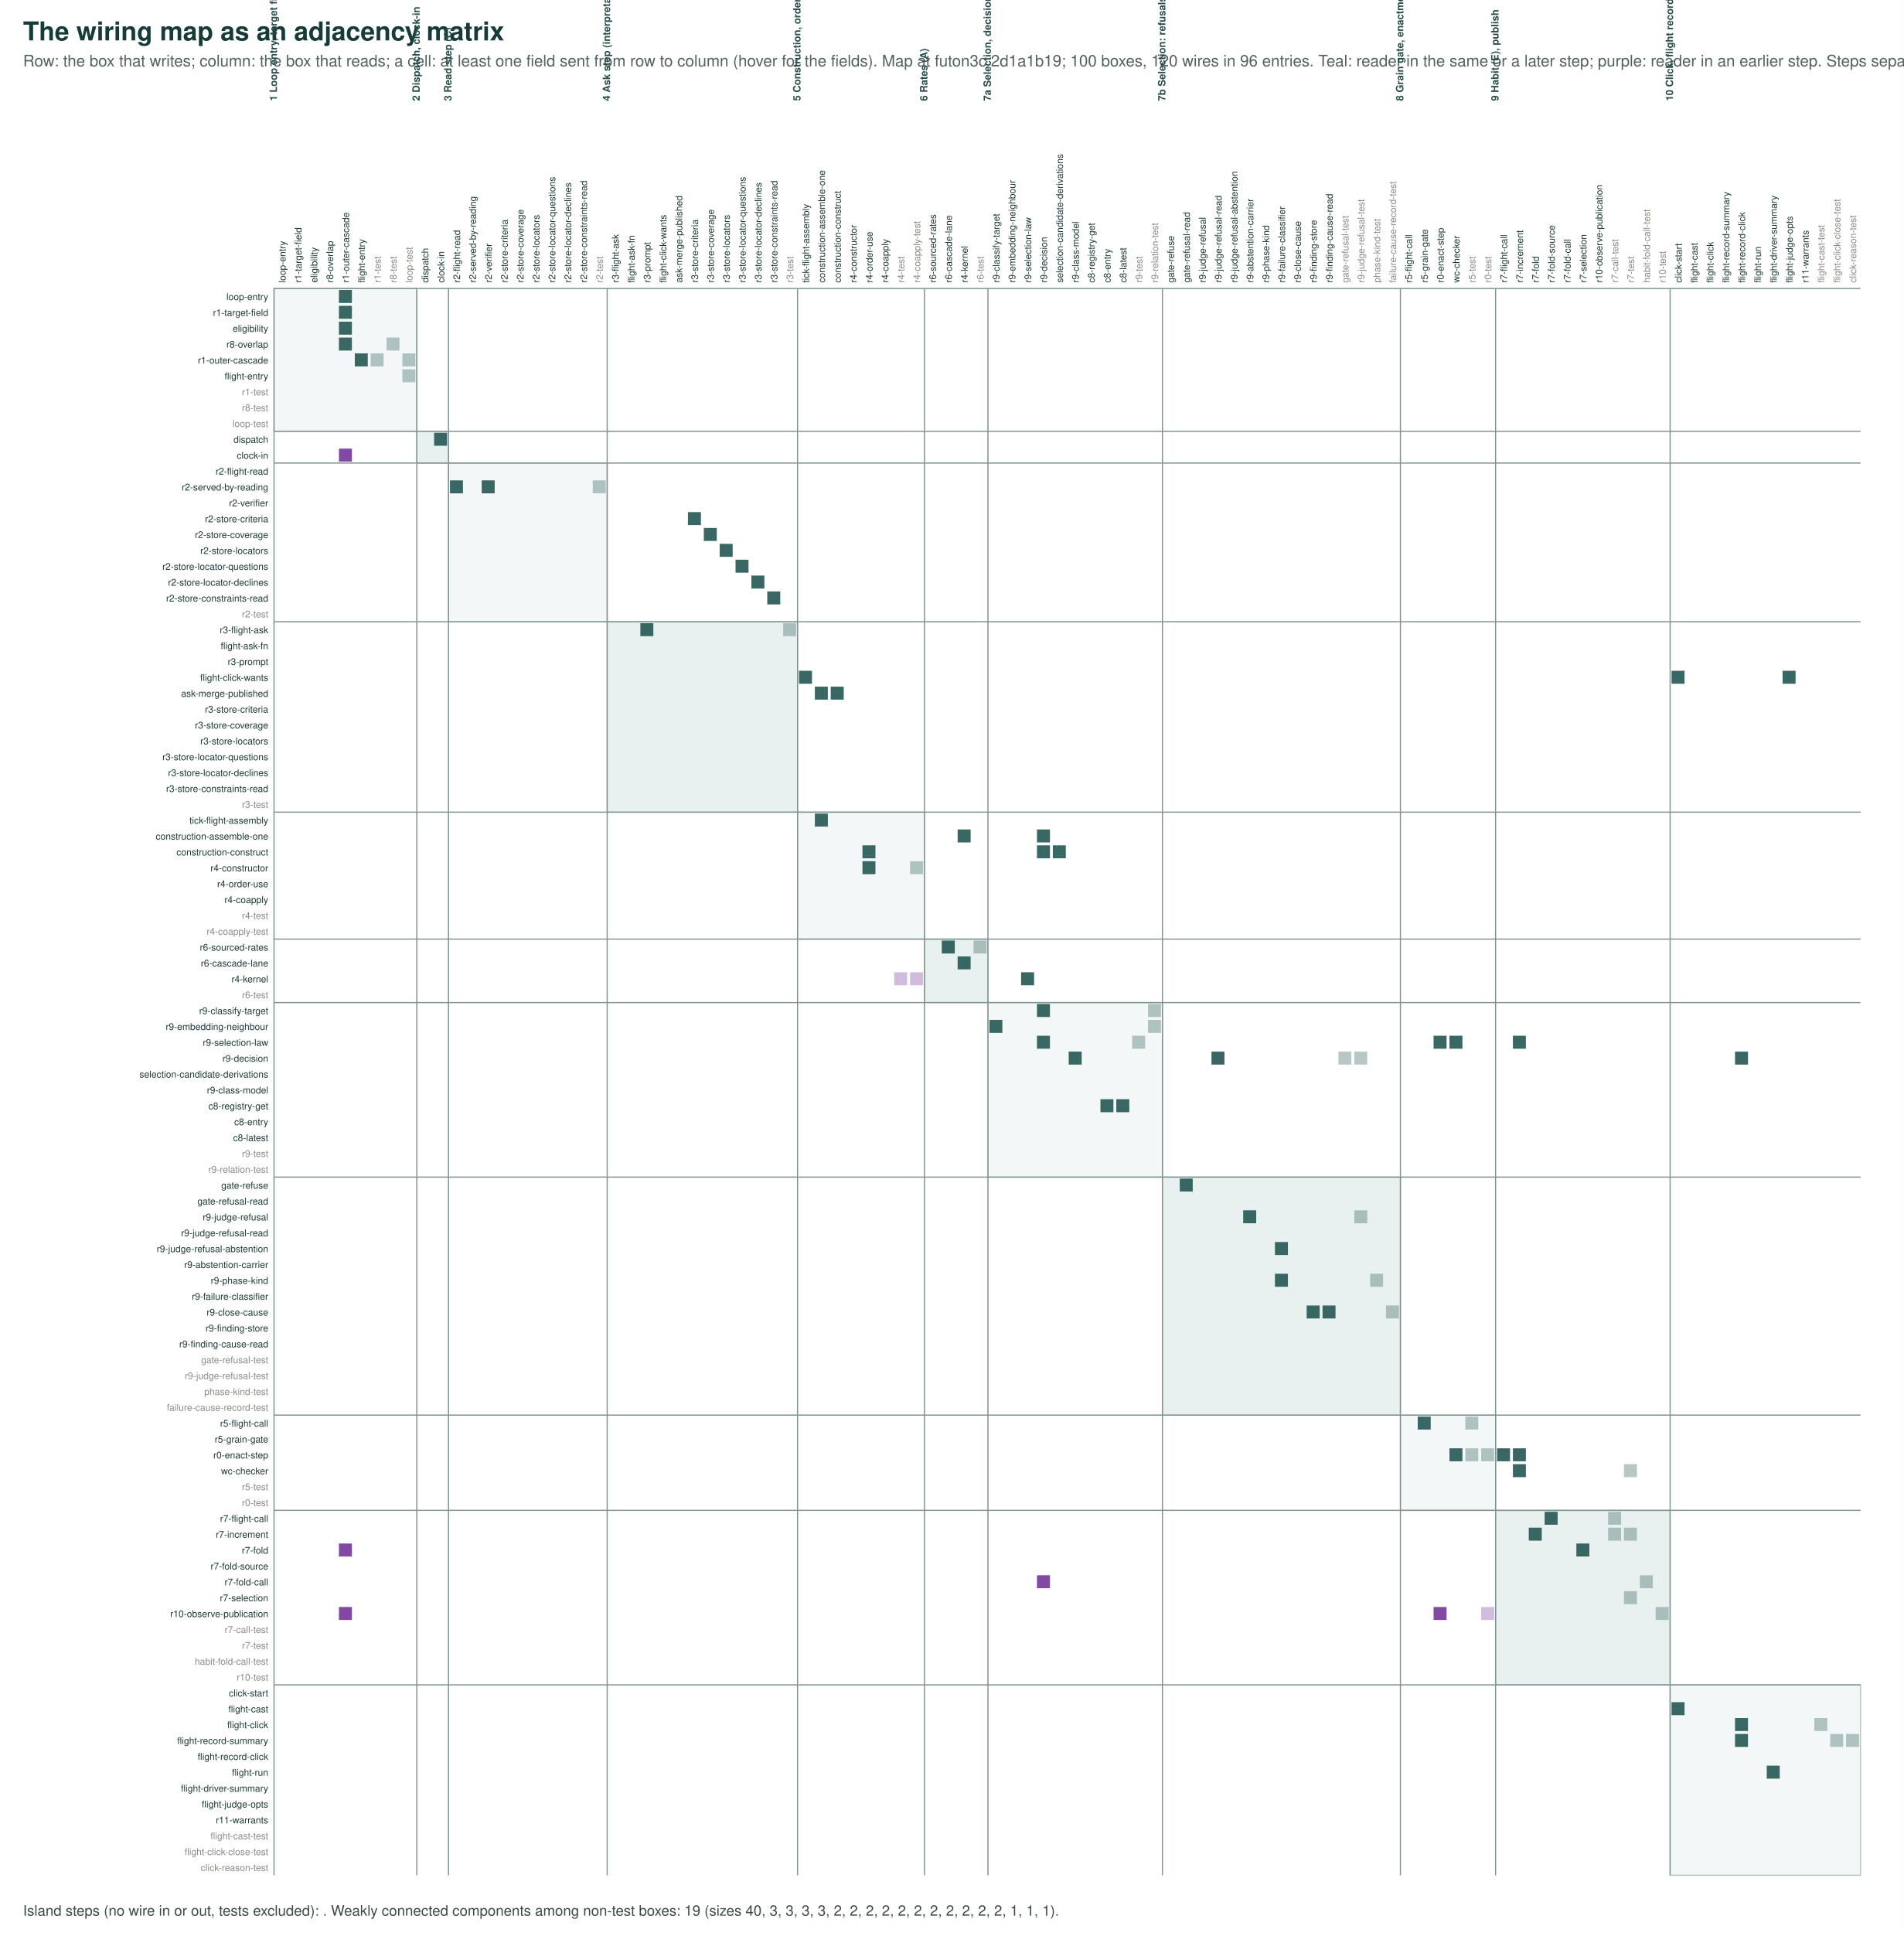
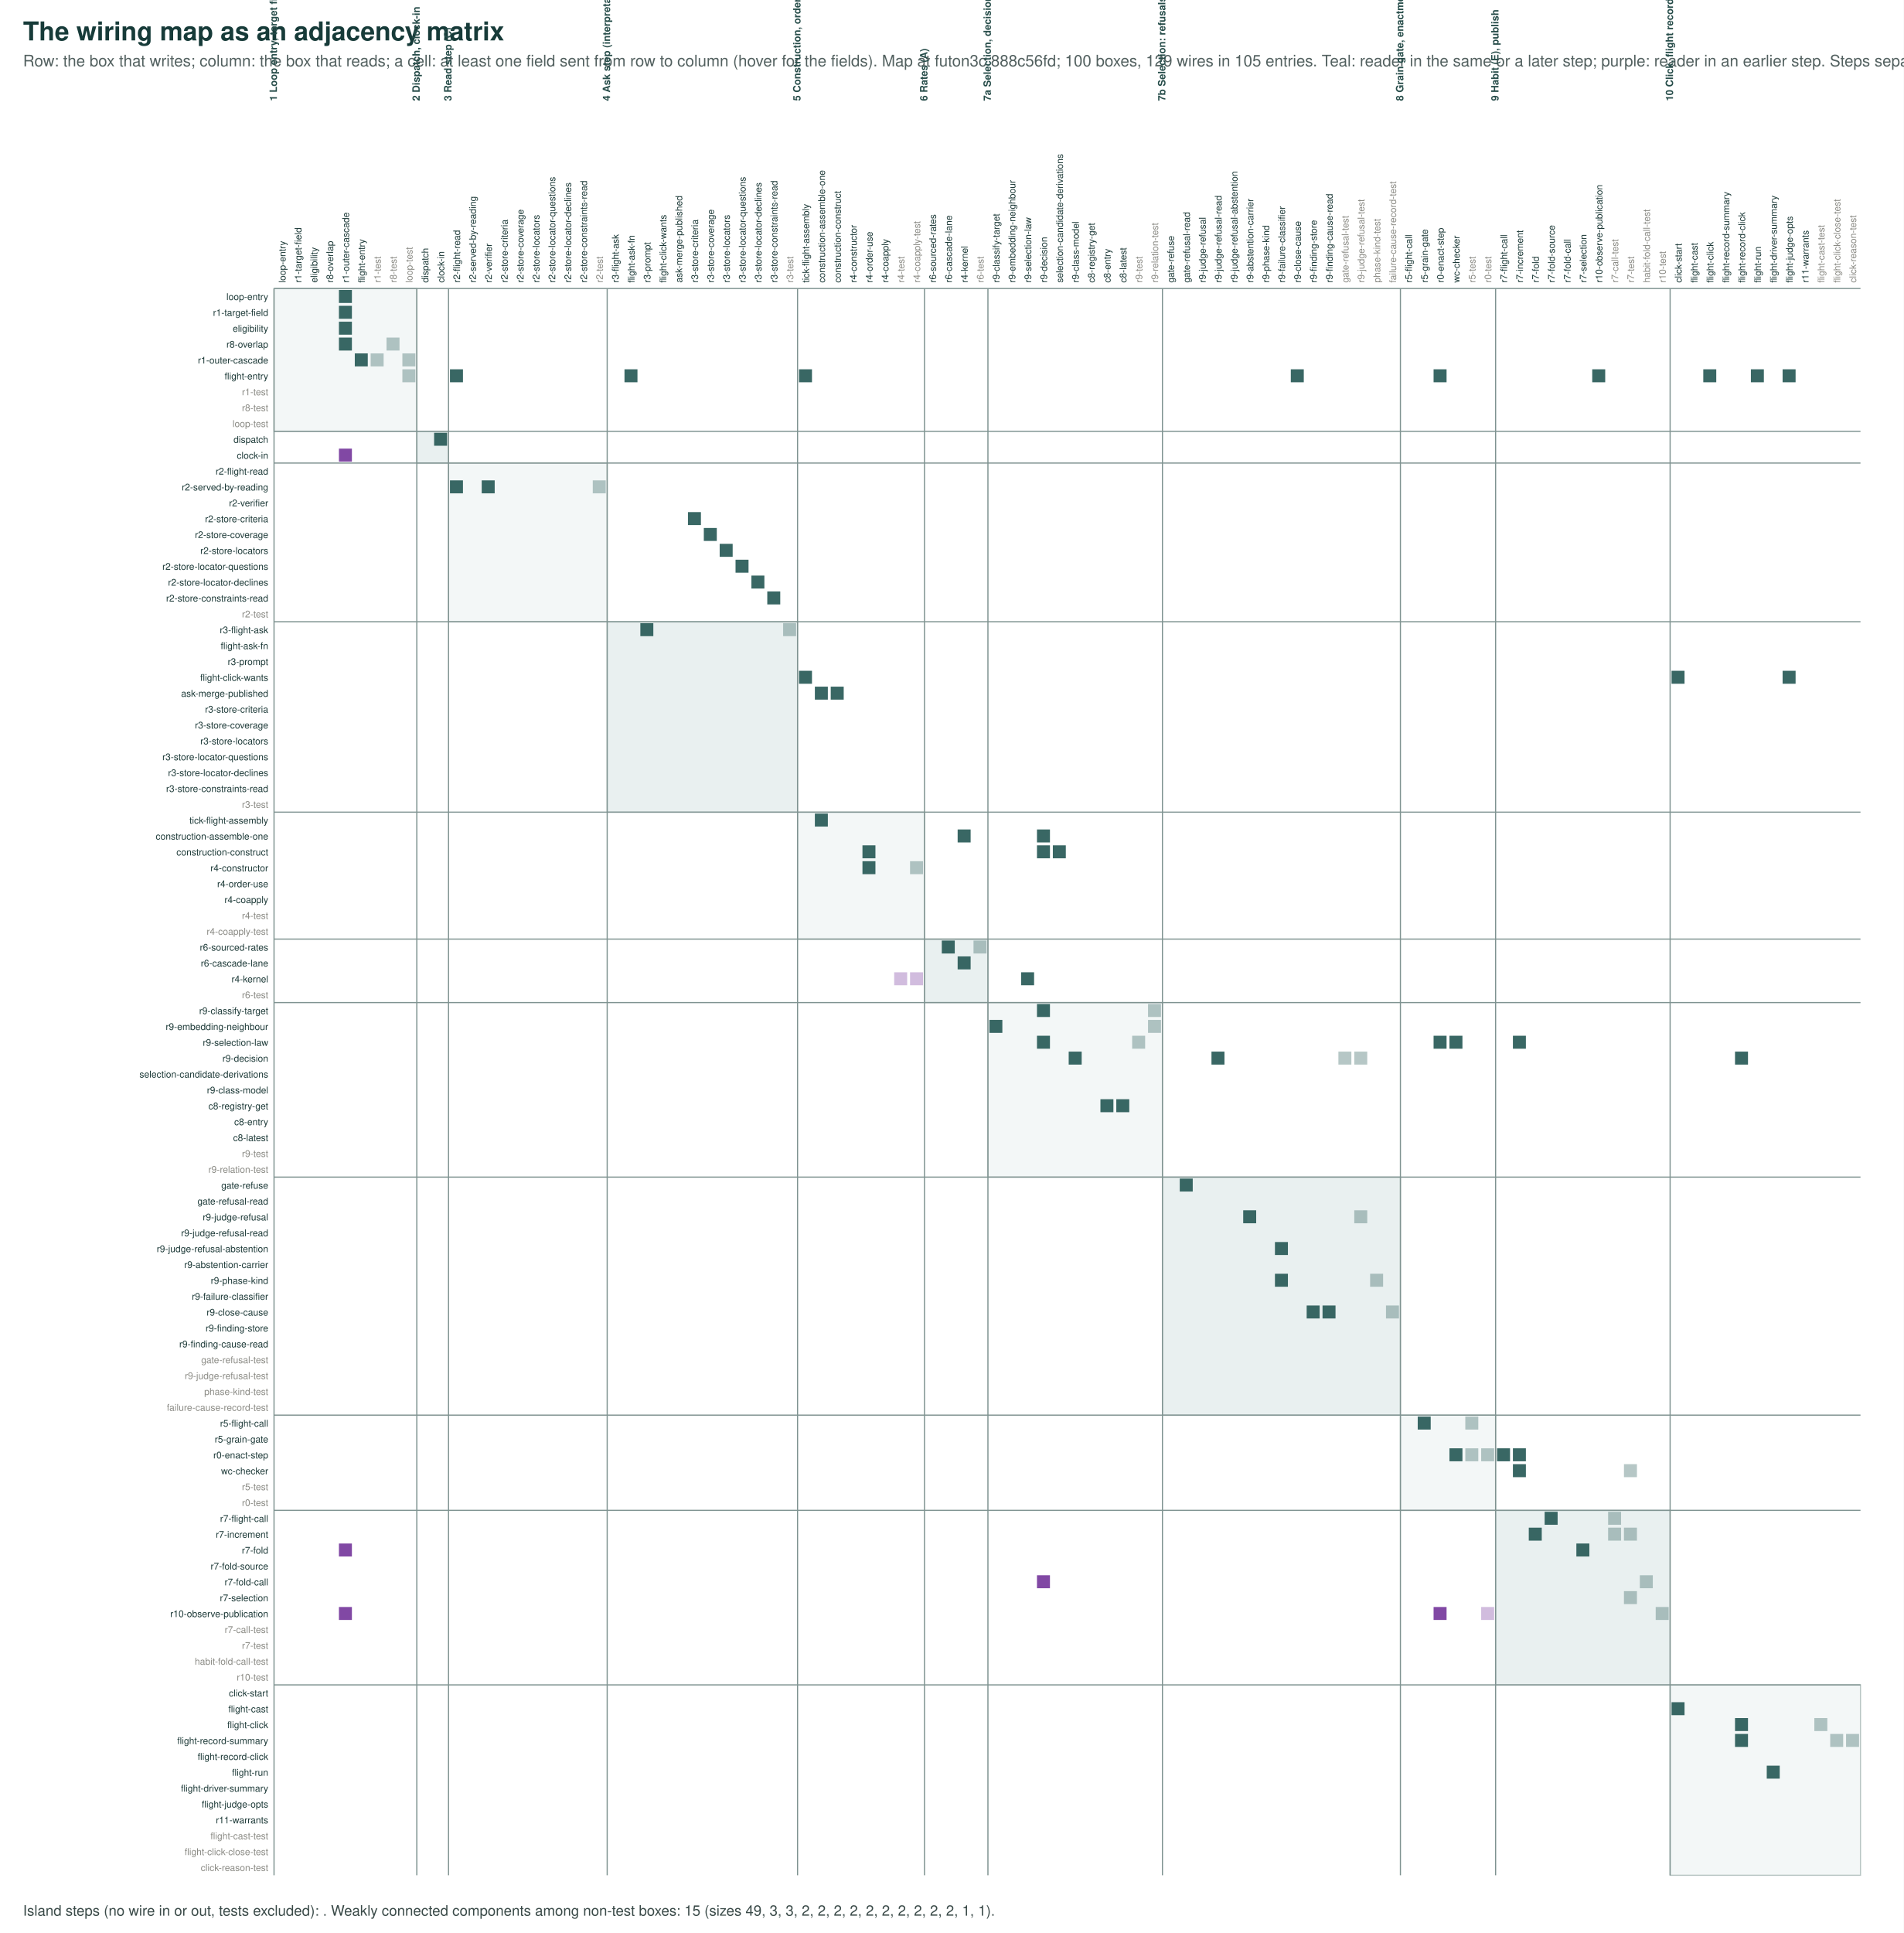
<svg xmlns="http://www.w3.org/2000/svg" width="1320" height="1340" viewBox="0 0 1320 1340" font-family="ui-sans-serif, system-ui, Helvetica, Arial, sans-serif">
  <rect width="1320" height="1340" fill="white" />
  <text x="16" y="28" font-size="18" font-weight="700" fill="#173b39">The wiring map as an adjacency matrix</text>
-   <text x="16" y="46" font-size="11" fill="#52605f">Row: the box that writes; column: the box that reads; a cell: at least one field sent from row to column (hover for the fields). Map at futon3c 2d1a1b19; 100 boxes, 120 wires in 96 entries. Teal: reader in the same or a later step; purple: reader in an earlier step. Steps separated by lines, in flight order.</text>
+   <text x="16" y="46" font-size="11" fill="#52605f">Row: the box that writes; column: the box that reads; a cell: at least one field sent from row to column (hover for the fields). Map at futon3c 888c56fd; 100 boxes, 129 wires in 105 entries. Teal: reader in the same or a later step; purple: reader in an earlier step. Steps separated by lines, in flight order.</text>
  <text x="186" y="208" font-size="6.5" text-anchor="end" fill="#1d3a38">loop-entry</text>
  <text x="198" y="196" font-size="6.5" fill="#1d3a38" transform="rotate(-90 198 196)">loop-entry</text>
  <text x="186" y="219" font-size="6.5" text-anchor="end" fill="#1d3a38">r1-target-field</text>
  <text x="209" y="196" font-size="6.5" fill="#1d3a38" transform="rotate(-90 209 196)">r1-target-field</text>
  <text x="186" y="230" font-size="6.5" text-anchor="end" fill="#1d3a38">eligibility</text>
  <text x="220" y="196" font-size="6.5" fill="#1d3a38" transform="rotate(-90 220 196)">eligibility</text>
  <text x="186" y="241" font-size="6.5" text-anchor="end" fill="#1d3a38">r8-overlap</text>
  <text x="231" y="196" font-size="6.5" fill="#1d3a38" transform="rotate(-90 231 196)">r8-overlap</text>
  <text x="186" y="252" font-size="6.5" text-anchor="end" fill="#1d3a38">r1-outer-cascade</text>
  <text x="242" y="196" font-size="6.5" fill="#1d3a38" transform="rotate(-90 242 196)">r1-outer-cascade</text>
  <text x="186" y="263" font-size="6.5" text-anchor="end" fill="#1d3a38">flight-entry</text>
  <text x="253" y="196" font-size="6.5" fill="#1d3a38" transform="rotate(-90 253 196)">flight-entry</text>
  <text x="186" y="274" font-size="6.5" text-anchor="end" fill="#8a8a84">r1-test</text>
  <text x="264" y="196" font-size="6.5" fill="#8a8a84" transform="rotate(-90 264 196)">r1-test</text>
  <text x="186" y="285" font-size="6.5" text-anchor="end" fill="#8a8a84">r8-test</text>
  <text x="275" y="196" font-size="6.5" fill="#8a8a84" transform="rotate(-90 275 196)">r8-test</text>
  <text x="186" y="296" font-size="6.5" text-anchor="end" fill="#8a8a84">loop-test</text>
  <text x="286" y="196" font-size="6.5" fill="#8a8a84" transform="rotate(-90 286 196)">loop-test</text>
  <text x="186" y="307" font-size="6.5" text-anchor="end" fill="#1d3a38">dispatch</text>
  <text x="297" y="196" font-size="6.5" fill="#1d3a38" transform="rotate(-90 297 196)">dispatch</text>
  <text x="186" y="318" font-size="6.5" text-anchor="end" fill="#1d3a38">clock-in</text>
  <text x="308" y="196" font-size="6.5" fill="#1d3a38" transform="rotate(-90 308 196)">clock-in</text>
  <text x="186" y="329" font-size="6.5" text-anchor="end" fill="#1d3a38">r2-flight-read</text>
  <text x="319" y="196" font-size="6.5" fill="#1d3a38" transform="rotate(-90 319 196)">r2-flight-read</text>
  <text x="186" y="340" font-size="6.5" text-anchor="end" fill="#1d3a38">r2-served-by-reading</text>
  <text x="330" y="196" font-size="6.5" fill="#1d3a38" transform="rotate(-90 330 196)">r2-served-by-reading</text>
  <text x="186" y="351" font-size="6.5" text-anchor="end" fill="#1d3a38">r2-verifier</text>
  <text x="341" y="196" font-size="6.5" fill="#1d3a38" transform="rotate(-90 341 196)">r2-verifier</text>
  <text x="186" y="362" font-size="6.5" text-anchor="end" fill="#1d3a38">r2-store-criteria</text>
  <text x="352" y="196" font-size="6.5" fill="#1d3a38" transform="rotate(-90 352 196)">r2-store-criteria</text>
  <text x="186" y="373" font-size="6.5" text-anchor="end" fill="#1d3a38">r2-store-coverage</text>
  <text x="363" y="196" font-size="6.5" fill="#1d3a38" transform="rotate(-90 363 196)">r2-store-coverage</text>
  <text x="186" y="384" font-size="6.5" text-anchor="end" fill="#1d3a38">r2-store-locators</text>
  <text x="374" y="196" font-size="6.5" fill="#1d3a38" transform="rotate(-90 374 196)">r2-store-locators</text>
  <text x="186" y="395" font-size="6.5" text-anchor="end" fill="#1d3a38">r2-store-locator-questions</text>
  <text x="385" y="196" font-size="6.5" fill="#1d3a38" transform="rotate(-90 385 196)">r2-store-locator-questions</text>
  <text x="186" y="406" font-size="6.5" text-anchor="end" fill="#1d3a38">r2-store-locator-declines</text>
  <text x="396" y="196" font-size="6.5" fill="#1d3a38" transform="rotate(-90 396 196)">r2-store-locator-declines</text>
  <text x="186" y="417" font-size="6.5" text-anchor="end" fill="#1d3a38">r2-store-constraints-read</text>
  <text x="407" y="196" font-size="6.5" fill="#1d3a38" transform="rotate(-90 407 196)">r2-store-constraints-read</text>
  <text x="186" y="428" font-size="6.5" text-anchor="end" fill="#8a8a84">r2-test</text>
  <text x="418" y="196" font-size="6.5" fill="#8a8a84" transform="rotate(-90 418 196)">r2-test</text>
  <text x="186" y="439" font-size="6.5" text-anchor="end" fill="#1d3a38">r3-flight-ask</text>
  <text x="429" y="196" font-size="6.5" fill="#1d3a38" transform="rotate(-90 429 196)">r3-flight-ask</text>
  <text x="186" y="450" font-size="6.5" text-anchor="end" fill="#1d3a38">flight-ask-fn</text>
  <text x="440" y="196" font-size="6.5" fill="#1d3a38" transform="rotate(-90 440 196)">flight-ask-fn</text>
  <text x="186" y="461" font-size="6.5" text-anchor="end" fill="#1d3a38">r3-prompt</text>
  <text x="451" y="196" font-size="6.5" fill="#1d3a38" transform="rotate(-90 451 196)">r3-prompt</text>
  <text x="186" y="472" font-size="6.5" text-anchor="end" fill="#1d3a38">flight-click-wants</text>
  <text x="462" y="196" font-size="6.5" fill="#1d3a38" transform="rotate(-90 462 196)">flight-click-wants</text>
  <text x="186" y="483" font-size="6.5" text-anchor="end" fill="#1d3a38">ask-merge-published</text>
  <text x="473" y="196" font-size="6.5" fill="#1d3a38" transform="rotate(-90 473 196)">ask-merge-published</text>
  <text x="186" y="494" font-size="6.5" text-anchor="end" fill="#1d3a38">r3-store-criteria</text>
  <text x="484" y="196" font-size="6.5" fill="#1d3a38" transform="rotate(-90 484 196)">r3-store-criteria</text>
  <text x="186" y="505" font-size="6.5" text-anchor="end" fill="#1d3a38">r3-store-coverage</text>
  <text x="495" y="196" font-size="6.5" fill="#1d3a38" transform="rotate(-90 495 196)">r3-store-coverage</text>
  <text x="186" y="516" font-size="6.5" text-anchor="end" fill="#1d3a38">r3-store-locators</text>
  <text x="506" y="196" font-size="6.5" fill="#1d3a38" transform="rotate(-90 506 196)">r3-store-locators</text>
  <text x="186" y="527" font-size="6.5" text-anchor="end" fill="#1d3a38">r3-store-locator-questions</text>
  <text x="517" y="196" font-size="6.5" fill="#1d3a38" transform="rotate(-90 517 196)">r3-store-locator-questions</text>
  <text x="186" y="538" font-size="6.5" text-anchor="end" fill="#1d3a38">r3-store-locator-declines</text>
  <text x="528" y="196" font-size="6.5" fill="#1d3a38" transform="rotate(-90 528 196)">r3-store-locator-declines</text>
  <text x="186" y="549" font-size="6.5" text-anchor="end" fill="#1d3a38">r3-store-constraints-read</text>
  <text x="539" y="196" font-size="6.5" fill="#1d3a38" transform="rotate(-90 539 196)">r3-store-constraints-read</text>
  <text x="186" y="560" font-size="6.5" text-anchor="end" fill="#8a8a84">r3-test</text>
  <text x="550" y="196" font-size="6.5" fill="#8a8a84" transform="rotate(-90 550 196)">r3-test</text>
  <text x="186" y="571" font-size="6.5" text-anchor="end" fill="#1d3a38">tick-flight-assembly</text>
  <text x="561" y="196" font-size="6.5" fill="#1d3a38" transform="rotate(-90 561 196)">tick-flight-assembly</text>
  <text x="186" y="582" font-size="6.5" text-anchor="end" fill="#1d3a38">construction-assemble-one</text>
  <text x="572" y="196" font-size="6.5" fill="#1d3a38" transform="rotate(-90 572 196)">construction-assemble-one</text>
  <text x="186" y="593" font-size="6.5" text-anchor="end" fill="#1d3a38">construction-construct</text>
  <text x="583" y="196" font-size="6.5" fill="#1d3a38" transform="rotate(-90 583 196)">construction-construct</text>
  <text x="186" y="604" font-size="6.5" text-anchor="end" fill="#1d3a38">r4-constructor</text>
  <text x="594" y="196" font-size="6.5" fill="#1d3a38" transform="rotate(-90 594 196)">r4-constructor</text>
  <text x="186" y="615" font-size="6.5" text-anchor="end" fill="#1d3a38">r4-order-use</text>
  <text x="605" y="196" font-size="6.5" fill="#1d3a38" transform="rotate(-90 605 196)">r4-order-use</text>
  <text x="186" y="626" font-size="6.5" text-anchor="end" fill="#1d3a38">r4-coapply</text>
  <text x="616" y="196" font-size="6.5" fill="#1d3a38" transform="rotate(-90 616 196)">r4-coapply</text>
  <text x="186" y="637" font-size="6.5" text-anchor="end" fill="#8a8a84">r4-test</text>
  <text x="627" y="196" font-size="6.5" fill="#8a8a84" transform="rotate(-90 627 196)">r4-test</text>
  <text x="186" y="648" font-size="6.5" text-anchor="end" fill="#8a8a84">r4-coapply-test</text>
  <text x="638" y="196" font-size="6.5" fill="#8a8a84" transform="rotate(-90 638 196)">r4-coapply-test</text>
  <text x="186" y="659" font-size="6.5" text-anchor="end" fill="#1d3a38">r6-sourced-rates</text>
  <text x="649" y="196" font-size="6.5" fill="#1d3a38" transform="rotate(-90 649 196)">r6-sourced-rates</text>
  <text x="186" y="670" font-size="6.5" text-anchor="end" fill="#1d3a38">r6-cascade-lane</text>
  <text x="660" y="196" font-size="6.5" fill="#1d3a38" transform="rotate(-90 660 196)">r6-cascade-lane</text>
  <text x="186" y="681" font-size="6.5" text-anchor="end" fill="#1d3a38">r4-kernel</text>
  <text x="671" y="196" font-size="6.5" fill="#1d3a38" transform="rotate(-90 671 196)">r4-kernel</text>
  <text x="186" y="692" font-size="6.5" text-anchor="end" fill="#8a8a84">r6-test</text>
  <text x="682" y="196" font-size="6.5" fill="#8a8a84" transform="rotate(-90 682 196)">r6-test</text>
  <text x="186" y="703" font-size="6.5" text-anchor="end" fill="#1d3a38">r9-classify-target</text>
  <text x="693" y="196" font-size="6.5" fill="#1d3a38" transform="rotate(-90 693 196)">r9-classify-target</text>
  <text x="186" y="714" font-size="6.5" text-anchor="end" fill="#1d3a38">r9-embedding-neighbour</text>
  <text x="704" y="196" font-size="6.5" fill="#1d3a38" transform="rotate(-90 704 196)">r9-embedding-neighbour</text>
  <text x="186" y="725" font-size="6.5" text-anchor="end" fill="#1d3a38">r9-selection-law</text>
  <text x="715" y="196" font-size="6.5" fill="#1d3a38" transform="rotate(-90 715 196)">r9-selection-law</text>
  <text x="186" y="736" font-size="6.5" text-anchor="end" fill="#1d3a38">r9-decision</text>
  <text x="726" y="196" font-size="6.5" fill="#1d3a38" transform="rotate(-90 726 196)">r9-decision</text>
  <text x="186" y="747" font-size="6.5" text-anchor="end" fill="#1d3a38">selection-candidate-derivations</text>
  <text x="737" y="196" font-size="6.5" fill="#1d3a38" transform="rotate(-90 737 196)">selection-candidate-derivations</text>
  <text x="186" y="758" font-size="6.5" text-anchor="end" fill="#1d3a38">r9-class-model</text>
  <text x="748" y="196" font-size="6.5" fill="#1d3a38" transform="rotate(-90 748 196)">r9-class-model</text>
  <text x="186" y="769" font-size="6.5" text-anchor="end" fill="#1d3a38">c8-registry-get</text>
  <text x="759" y="196" font-size="6.5" fill="#1d3a38" transform="rotate(-90 759 196)">c8-registry-get</text>
  <text x="186" y="780" font-size="6.5" text-anchor="end" fill="#1d3a38">c8-entry</text>
  <text x="770" y="196" font-size="6.5" fill="#1d3a38" transform="rotate(-90 770 196)">c8-entry</text>
  <text x="186" y="791" font-size="6.5" text-anchor="end" fill="#1d3a38">c8-latest</text>
  <text x="781" y="196" font-size="6.5" fill="#1d3a38" transform="rotate(-90 781 196)">c8-latest</text>
  <text x="186" y="802" font-size="6.5" text-anchor="end" fill="#8a8a84">r9-test</text>
  <text x="792" y="196" font-size="6.5" fill="#8a8a84" transform="rotate(-90 792 196)">r9-test</text>
  <text x="186" y="813" font-size="6.5" text-anchor="end" fill="#8a8a84">r9-relation-test</text>
  <text x="803" y="196" font-size="6.5" fill="#8a8a84" transform="rotate(-90 803 196)">r9-relation-test</text>
  <text x="186" y="824" font-size="6.5" text-anchor="end" fill="#1d3a38">gate-refuse</text>
  <text x="814" y="196" font-size="6.5" fill="#1d3a38" transform="rotate(-90 814 196)">gate-refuse</text>
  <text x="186" y="835" font-size="6.5" text-anchor="end" fill="#1d3a38">gate-refusal-read</text>
  <text x="825" y="196" font-size="6.5" fill="#1d3a38" transform="rotate(-90 825 196)">gate-refusal-read</text>
  <text x="186" y="846" font-size="6.5" text-anchor="end" fill="#1d3a38">r9-judge-refusal</text>
  <text x="836" y="196" font-size="6.5" fill="#1d3a38" transform="rotate(-90 836 196)">r9-judge-refusal</text>
  <text x="186" y="857" font-size="6.5" text-anchor="end" fill="#1d3a38">r9-judge-refusal-read</text>
  <text x="847" y="196" font-size="6.5" fill="#1d3a38" transform="rotate(-90 847 196)">r9-judge-refusal-read</text>
  <text x="186" y="868" font-size="6.5" text-anchor="end" fill="#1d3a38">r9-judge-refusal-abstention</text>
  <text x="858" y="196" font-size="6.5" fill="#1d3a38" transform="rotate(-90 858 196)">r9-judge-refusal-abstention</text>
  <text x="186" y="879" font-size="6.5" text-anchor="end" fill="#1d3a38">r9-abstention-carrier</text>
  <text x="869" y="196" font-size="6.5" fill="#1d3a38" transform="rotate(-90 869 196)">r9-abstention-carrier</text>
  <text x="186" y="890" font-size="6.5" text-anchor="end" fill="#1d3a38">r9-phase-kind</text>
  <text x="880" y="196" font-size="6.5" fill="#1d3a38" transform="rotate(-90 880 196)">r9-phase-kind</text>
  <text x="186" y="901" font-size="6.5" text-anchor="end" fill="#1d3a38">r9-failure-classifier</text>
  <text x="891" y="196" font-size="6.5" fill="#1d3a38" transform="rotate(-90 891 196)">r9-failure-classifier</text>
  <text x="186" y="912" font-size="6.5" text-anchor="end" fill="#1d3a38">r9-close-cause</text>
  <text x="902" y="196" font-size="6.5" fill="#1d3a38" transform="rotate(-90 902 196)">r9-close-cause</text>
  <text x="186" y="923" font-size="6.5" text-anchor="end" fill="#1d3a38">r9-finding-store</text>
  <text x="913" y="196" font-size="6.5" fill="#1d3a38" transform="rotate(-90 913 196)">r9-finding-store</text>
  <text x="186" y="934" font-size="6.5" text-anchor="end" fill="#1d3a38">r9-finding-cause-read</text>
  <text x="924" y="196" font-size="6.5" fill="#1d3a38" transform="rotate(-90 924 196)">r9-finding-cause-read</text>
  <text x="186" y="945" font-size="6.5" text-anchor="end" fill="#8a8a84">gate-refusal-test</text>
  <text x="935" y="196" font-size="6.5" fill="#8a8a84" transform="rotate(-90 935 196)">gate-refusal-test</text>
  <text x="186" y="956" font-size="6.5" text-anchor="end" fill="#8a8a84">r9-judge-refusal-test</text>
  <text x="946" y="196" font-size="6.5" fill="#8a8a84" transform="rotate(-90 946 196)">r9-judge-refusal-test</text>
  <text x="186" y="967" font-size="6.5" text-anchor="end" fill="#8a8a84">phase-kind-test</text>
  <text x="957" y="196" font-size="6.5" fill="#8a8a84" transform="rotate(-90 957 196)">phase-kind-test</text>
  <text x="186" y="978" font-size="6.5" text-anchor="end" fill="#8a8a84">failure-cause-record-test</text>
  <text x="968" y="196" font-size="6.5" fill="#8a8a84" transform="rotate(-90 968 196)">failure-cause-record-test</text>
  <text x="186" y="989" font-size="6.5" text-anchor="end" fill="#1d3a38">r5-flight-call</text>
  <text x="979" y="196" font-size="6.5" fill="#1d3a38" transform="rotate(-90 979 196)">r5-flight-call</text>
  <text x="186" y="1000" font-size="6.5" text-anchor="end" fill="#1d3a38">r5-grain-gate</text>
  <text x="990" y="196" font-size="6.5" fill="#1d3a38" transform="rotate(-90 990 196)">r5-grain-gate</text>
  <text x="186" y="1011" font-size="6.5" text-anchor="end" fill="#1d3a38">r0-enact-step</text>
  <text x="1001" y="196" font-size="6.5" fill="#1d3a38" transform="rotate(-90 1001 196)">r0-enact-step</text>
  <text x="186" y="1022" font-size="6.5" text-anchor="end" fill="#1d3a38">wc-checker</text>
  <text x="1012" y="196" font-size="6.5" fill="#1d3a38" transform="rotate(-90 1012 196)">wc-checker</text>
  <text x="186" y="1033" font-size="6.5" text-anchor="end" fill="#8a8a84">r5-test</text>
  <text x="1023" y="196" font-size="6.5" fill="#8a8a84" transform="rotate(-90 1023 196)">r5-test</text>
  <text x="186" y="1044" font-size="6.5" text-anchor="end" fill="#8a8a84">r0-test</text>
  <text x="1034" y="196" font-size="6.5" fill="#8a8a84" transform="rotate(-90 1034 196)">r0-test</text>
  <text x="186" y="1055" font-size="6.5" text-anchor="end" fill="#1d3a38">r7-flight-call</text>
  <text x="1045" y="196" font-size="6.5" fill="#1d3a38" transform="rotate(-90 1045 196)">r7-flight-call</text>
  <text x="186" y="1066" font-size="6.5" text-anchor="end" fill="#1d3a38">r7-increment</text>
  <text x="1056" y="196" font-size="6.5" fill="#1d3a38" transform="rotate(-90 1056 196)">r7-increment</text>
  <text x="186" y="1077" font-size="6.5" text-anchor="end" fill="#1d3a38">r7-fold</text>
  <text x="1067" y="196" font-size="6.5" fill="#1d3a38" transform="rotate(-90 1067 196)">r7-fold</text>
  <text x="186" y="1088" font-size="6.5" text-anchor="end" fill="#1d3a38">r7-fold-source</text>
  <text x="1078" y="196" font-size="6.5" fill="#1d3a38" transform="rotate(-90 1078 196)">r7-fold-source</text>
  <text x="186" y="1099" font-size="6.5" text-anchor="end" fill="#1d3a38">r7-fold-call</text>
  <text x="1089" y="196" font-size="6.5" fill="#1d3a38" transform="rotate(-90 1089 196)">r7-fold-call</text>
  <text x="186" y="1110" font-size="6.5" text-anchor="end" fill="#1d3a38">r7-selection</text>
  <text x="1100" y="196" font-size="6.5" fill="#1d3a38" transform="rotate(-90 1100 196)">r7-selection</text>
  <text x="186" y="1121" font-size="6.5" text-anchor="end" fill="#1d3a38">r10-observe-publication</text>
  <text x="1111" y="196" font-size="6.5" fill="#1d3a38" transform="rotate(-90 1111 196)">r10-observe-publication</text>
  <text x="186" y="1132" font-size="6.5" text-anchor="end" fill="#8a8a84">r7-call-test</text>
  <text x="1122" y="196" font-size="6.5" fill="#8a8a84" transform="rotate(-90 1122 196)">r7-call-test</text>
  <text x="186" y="1143" font-size="6.5" text-anchor="end" fill="#8a8a84">r7-test</text>
  <text x="1133" y="196" font-size="6.5" fill="#8a8a84" transform="rotate(-90 1133 196)">r7-test</text>
  <text x="186" y="1154" font-size="6.5" text-anchor="end" fill="#8a8a84">habit-fold-call-test</text>
  <text x="1144" y="196" font-size="6.5" fill="#8a8a84" transform="rotate(-90 1144 196)">habit-fold-call-test</text>
  <text x="186" y="1165" font-size="6.5" text-anchor="end" fill="#8a8a84">r10-test</text>
  <text x="1155" y="196" font-size="6.5" fill="#8a8a84" transform="rotate(-90 1155 196)">r10-test</text>
  <text x="186" y="1176" font-size="6.5" text-anchor="end" fill="#1d3a38">click-start</text>
  <text x="1166" y="196" font-size="6.5" fill="#1d3a38" transform="rotate(-90 1166 196)">click-start</text>
  <text x="186" y="1187" font-size="6.5" text-anchor="end" fill="#1d3a38">flight-cast</text>
  <text x="1177" y="196" font-size="6.5" fill="#1d3a38" transform="rotate(-90 1177 196)">flight-cast</text>
  <text x="186" y="1198" font-size="6.5" text-anchor="end" fill="#1d3a38">flight-click</text>
  <text x="1188" y="196" font-size="6.5" fill="#1d3a38" transform="rotate(-90 1188 196)">flight-click</text>
  <text x="186" y="1209" font-size="6.5" text-anchor="end" fill="#1d3a38">flight-record-summary</text>
  <text x="1199" y="196" font-size="6.5" fill="#1d3a38" transform="rotate(-90 1199 196)">flight-record-summary</text>
  <text x="186" y="1220" font-size="6.5" text-anchor="end" fill="#1d3a38">flight-record-click</text>
  <text x="1210" y="196" font-size="6.5" fill="#1d3a38" transform="rotate(-90 1210 196)">flight-record-click</text>
  <text x="186" y="1231" font-size="6.5" text-anchor="end" fill="#1d3a38">flight-run</text>
  <text x="1221" y="196" font-size="6.5" fill="#1d3a38" transform="rotate(-90 1221 196)">flight-run</text>
  <text x="186" y="1242" font-size="6.5" text-anchor="end" fill="#1d3a38">flight-driver-summary</text>
  <text x="1232" y="196" font-size="6.5" fill="#1d3a38" transform="rotate(-90 1232 196)">flight-driver-summary</text>
  <text x="186" y="1253" font-size="6.5" text-anchor="end" fill="#1d3a38">flight-judge-opts</text>
  <text x="1243" y="196" font-size="6.5" fill="#1d3a38" transform="rotate(-90 1243 196)">flight-judge-opts</text>
  <text x="186" y="1264" font-size="6.5" text-anchor="end" fill="#1d3a38">r11-warrants</text>
  <text x="1254" y="196" font-size="6.5" fill="#1d3a38" transform="rotate(-90 1254 196)">r11-warrants</text>
  <text x="186" y="1275" font-size="6.5" text-anchor="end" fill="#8a8a84">flight-cast-test</text>
  <text x="1265" y="196" font-size="6.5" fill="#8a8a84" transform="rotate(-90 1265 196)">flight-cast-test</text>
  <text x="186" y="1286" font-size="6.5" text-anchor="end" fill="#8a8a84">flight-click-close-test</text>
  <text x="1276" y="196" font-size="6.5" fill="#8a8a84" transform="rotate(-90 1276 196)">flight-click-close-test</text>
  <text x="186" y="1297" font-size="6.5" text-anchor="end" fill="#8a8a84">click-reason-test</text>
  <text x="1287" y="196" font-size="6.5" fill="#8a8a84" transform="rotate(-90 1287 196)">click-reason-test</text>
  <rect x="190" y="200" width="99" height="99" fill="#f3f7f7" stroke="#b9c6c4" stroke-width="0.8" />
  <line x1="190" y1="200" x2="190" y2="1300" stroke="#7f9391" stroke-width="0.8" />
  <line x1="190" y1="200" x2="1290" y2="200" stroke="#7f9391" stroke-width="0.8" />
  <text x="192" y="70" font-size="7" font-weight="700" fill="#274d4a" transform="rotate(-90 192 70)">1 Loop entry, target field</text>
  <rect x="289" y="299" width="22" height="22" fill="#e9f0f0" stroke="#b9c6c4" stroke-width="0.8" />
  <line x1="289" y1="200" x2="289" y2="1300" stroke="#7f9391" stroke-width="0.8" />
  <line x1="190" y1="299" x2="1290" y2="299" stroke="#7f9391" stroke-width="0.8" />
  <text x="291" y="70" font-size="7" font-weight="700" fill="#274d4a" transform="rotate(-90 291 70)">2 Dispatch, clock-in</text>
  <rect x="311" y="321" width="110" height="110" fill="#f3f7f7" stroke="#b9c6c4" stroke-width="0.8" />
  <line x1="311" y1="200" x2="311" y2="1300" stroke="#7f9391" stroke-width="0.8" />
  <line x1="190" y1="321" x2="1290" y2="321" stroke="#7f9391" stroke-width="0.8" />
  <text x="313" y="70" font-size="7" font-weight="700" fill="#274d4a" transform="rotate(-90 313 70)">3 Read step (C)</text>
  <rect x="421" y="431" width="132" height="132" fill="#e9f0f0" stroke="#b9c6c4" stroke-width="0.8" />
  <line x1="421" y1="200" x2="421" y2="1300" stroke="#7f9391" stroke-width="0.8" />
  <line x1="190" y1="431" x2="1290" y2="431" stroke="#7f9391" stroke-width="0.8" />
  <text x="423" y="70" font-size="7" font-weight="700" fill="#274d4a" transform="rotate(-90 423 70)">4 Ask step (interpretation)</text>
  <rect x="553" y="563" width="88" height="88" fill="#f3f7f7" stroke="#b9c6c4" stroke-width="0.8" />
  <line x1="553" y1="200" x2="553" y2="1300" stroke="#7f9391" stroke-width="0.8" />
  <line x1="190" y1="563" x2="1290" y2="563" stroke="#7f9391" stroke-width="0.8" />
  <text x="555" y="70" font-size="7" font-weight="700" fill="#274d4a" transform="rotate(-90 555 70)">5 Construction, order</text>
  <rect x="641" y="651" width="44" height="44" fill="#e9f0f0" stroke="#b9c6c4" stroke-width="0.8" />
  <line x1="641" y1="200" x2="641" y2="1300" stroke="#7f9391" stroke-width="0.8" />
  <line x1="190" y1="651" x2="1290" y2="651" stroke="#7f9391" stroke-width="0.8" />
  <text x="643" y="70" font-size="7" font-weight="700" fill="#274d4a" transform="rotate(-90 643 70)">6 Rates (A)</text>
  <rect x="685" y="695" width="121" height="121" fill="#f3f7f7" stroke="#b9c6c4" stroke-width="0.8" />
  <line x1="685" y1="200" x2="685" y2="1300" stroke="#7f9391" stroke-width="0.8" />
  <line x1="190" y1="695" x2="1290" y2="695" stroke="#7f9391" stroke-width="0.8" />
  <text x="687" y="70" font-size="7" font-weight="700" fill="#274d4a" transform="rotate(-90 687 70)">7a Selection, decision, regist</text>
  <rect x="806" y="816" width="165" height="165" fill="#e9f0f0" stroke="#b9c6c4" stroke-width="0.8" />
  <line x1="806" y1="200" x2="806" y2="1300" stroke="#7f9391" stroke-width="0.8" />
  <line x1="190" y1="816" x2="1290" y2="816" stroke="#7f9391" stroke-width="0.8" />
  <text x="808" y="70" font-size="7" font-weight="700" fill="#274d4a" transform="rotate(-90 808 70)">7b Selection: refusals, failur</text>
  <rect x="971" y="981" width="66" height="66" fill="#f3f7f7" stroke="#b9c6c4" stroke-width="0.8" />
  <line x1="971" y1="200" x2="971" y2="1300" stroke="#7f9391" stroke-width="0.8" />
  <line x1="190" y1="981" x2="1290" y2="981" stroke="#7f9391" stroke-width="0.8" />
  <text x="973" y="70" font-size="7" font-weight="700" fill="#274d4a" transform="rotate(-90 973 70)">8 Grain gate, enactment, W_c</text>
  <rect x="1037" y="1047" width="121" height="121" fill="#e9f0f0" stroke="#b9c6c4" stroke-width="0.8" />
  <line x1="1037" y1="200" x2="1037" y2="1300" stroke="#7f9391" stroke-width="0.8" />
  <line x1="190" y1="1047" x2="1290" y2="1047" stroke="#7f9391" stroke-width="0.8" />
  <text x="1039" y="70" font-size="7" font-weight="700" fill="#274d4a" transform="rotate(-90 1039 70)">9 Habit (E), publish</text>
  <rect x="1158" y="1168" width="132" height="132" fill="#f3f7f7" stroke="#b9c6c4" stroke-width="0.8" />
  <line x1="1158" y1="200" x2="1158" y2="1300" stroke="#7f9391" stroke-width="0.8" />
  <line x1="190" y1="1168" x2="1290" y2="1168" stroke="#7f9391" stroke-width="0.8" />
  <text x="1160" y="70" font-size="7" font-weight="700" fill="#274d4a" transform="rotate(-90 1160 70)">10 Click, flight record</text>
+   <rect x="554" y="256" width="9" height="9" fill="#2f5f5c" opacity="0.95" />
  <rect x="1203" y="729" width="9" height="9" fill="#2f5f5c" opacity="0.95" />
+   <rect x="994" y="256" width="9" height="9" fill="#2f5f5c" opacity="0.95" />
+   <rect x="1236" y="256" width="9" height="9" fill="#2f5f5c" opacity="0.95" />
  <rect x="1203" y="1191" width="9" height="9" fill="#2f5f5c" opacity="0.95" />
  <rect x="268" y="234" width="9" height="9" fill="#2f5f5c" opacity="0.35" />
  <rect x="686" y="707" width="9" height="9" fill="#2f5f5c" opacity="0.95" />
  <rect x="1093" y="1070" width="9" height="9" fill="#2f5f5c" opacity="0.95" />
  <rect x="1049" y="1015" width="9" height="9" fill="#2f5f5c" opacity="0.95" />
  <rect x="796" y="707" width="9" height="9" fill="#2f5f5c" opacity="0.35" />
  <rect x="543" y="432" width="9" height="9" fill="#2f5f5c" opacity="0.35" />
  <rect x="719" y="718" width="9" height="9" fill="#2f5f5c" opacity="0.95" />
  <rect x="1126" y="1059" width="9" height="9" fill="#2f5f5c" opacity="0.35" />
  <rect x="1126" y="1103" width="9" height="9" fill="#2f5f5c" opacity="0.35" />
  <rect x="983" y="982" width="9" height="9" fill="#2f5f5c" opacity="0.95" />
  <rect x="631" y="597" width="9" height="9" fill="#2f5f5c" opacity="0.35" />
  <rect x="1115" y="1059" width="9" height="9" fill="#2f5f5c" opacity="0.35" />
  <rect x="554" y="465" width="9" height="9" fill="#2f5f5c" opacity="0.95" />
  <rect x="598" y="597" width="9" height="9" fill="#2f5f5c" opacity="0.95" />
  <rect x="884" y="861" width="9" height="9" fill="#2f5f5c" opacity="0.95" />
  <rect x="763" y="762" width="9" height="9" fill="#2f5f5c" opacity="0.95" />
  <rect x="598" y="586" width="9" height="9" fill="#2f5f5c" opacity="0.95" />
  <rect x="565" y="476" width="9" height="9" fill="#2f5f5c" opacity="0.95" />
  <rect x="1060" y="1059" width="9" height="9" fill="#2f5f5c" opacity="0.95" />
  <rect x="488" y="366" width="9" height="9" fill="#2f5f5c" opacity="0.95" />
  <rect x="730" y="586" width="9" height="9" fill="#2f5f5c" opacity="0.95" />
  <rect x="928" y="729" width="9" height="9" fill="#2f5f5c" opacity="0.35" />
  <rect x="1280" y="1202" width="9" height="9" fill="#2f5f5c" opacity="0.35" />
+   <rect x="312" y="256" width="9" height="9" fill="#2f5f5c" opacity="0.95" />
  <rect x="785" y="718" width="9" height="9" fill="#2f5f5c" opacity="0.35" />
  <rect x="1115" y="1048" width="9" height="9" fill="#2f5f5c" opacity="0.35" />
  <rect x="675" y="652" width="9" height="9" fill="#2f5f5c" opacity="0.35" />
+   <rect x="895" y="256" width="9" height="9" fill="#2f5f5c" opacity="0.95" />
+   <rect x="1214" y="256" width="9" height="9" fill="#2f5f5c" opacity="0.95" />
  <rect x="1159" y="465" width="9" height="9" fill="#2f5f5c" opacity="0.95" />
+   <rect x="1181" y="256" width="9" height="9" fill="#2f5f5c" opacity="0.95" />
  <rect x="565" y="564" width="9" height="9" fill="#2f5f5c" opacity="0.95" />
  <rect x="620" y="674" width="9" height="9" fill="#7b3fa0" opacity="0.35" />
  <rect x="1049" y="1004" width="9" height="9" fill="#2f5f5c" opacity="0.95" />
  <rect x="1258" y="1191" width="9" height="9" fill="#2f5f5c" opacity="0.35" />
  <rect x="235" y="212" width="9" height="9" fill="#2f5f5c" opacity="0.95" />
  <rect x="818" y="817" width="9" height="9" fill="#2f5f5c" opacity="0.95" />
  <rect x="532" y="410" width="9" height="9" fill="#2f5f5c" opacity="0.95" />
+   <rect x="1104" y="256" width="9" height="9" fill="#2f5f5c" opacity="0.95" />
  <rect x="1148" y="1114" width="9" height="9" fill="#2f5f5c" opacity="0.35" />
  <rect x="312" y="333" width="9" height="9" fill="#2f5f5c" opacity="0.95" />
  <rect x="235" y="1114" width="9" height="9" fill="#7b3fa0" opacity="0.95" />
  <rect x="279" y="245" width="9" height="9" fill="#2f5f5c" opacity="0.35" />
  <rect x="1027" y="1004" width="9" height="9" fill="#2f5f5c" opacity="0.35" />
  <rect x="477" y="355" width="9" height="9" fill="#2f5f5c" opacity="0.95" />
  <rect x="246" y="245" width="9" height="9" fill="#2f5f5c" opacity="0.95" />
  <rect x="1005" y="718" width="9" height="9" fill="#2f5f5c" opacity="0.95" />
  <rect x="334" y="333" width="9" height="9" fill="#2f5f5c" opacity="0.95" />
  <rect x="499" y="377" width="9" height="9" fill="#2f5f5c" opacity="0.95" />
  <rect x="719" y="575" width="9" height="9" fill="#2f5f5c" opacity="0.95" />
  <rect x="1225" y="1224" width="9" height="9" fill="#2f5f5c" opacity="0.95" />
  <rect x="1049" y="718" width="9" height="9" fill="#2f5f5c" opacity="0.95" />
  <rect x="994" y="718" width="9" height="9" fill="#2f5f5c" opacity="0.95" />
  <rect x="664" y="663" width="9" height="9" fill="#2f5f5c" opacity="0.95" />
  <rect x="235" y="311" width="9" height="9" fill="#7b3fa0" opacity="0.95" />
  <rect x="1016" y="982" width="9" height="9" fill="#2f5f5c" opacity="0.35" />
  <rect x="961" y="905" width="9" height="9" fill="#2f5f5c" opacity="0.35" />
  <rect x="1027" y="1114" width="9" height="9" fill="#7b3fa0" opacity="0.35" />
  <rect x="939" y="729" width="9" height="9" fill="#2f5f5c" opacity="0.35" />
  <rect x="719" y="696" width="9" height="9" fill="#2f5f5c" opacity="0.95" />
  <rect x="862" y="839" width="9" height="9" fill="#2f5f5c" opacity="0.95" />
  <rect x="653" y="652" width="9" height="9" fill="#2f5f5c" opacity="0.95" />
  <rect x="1071" y="1048" width="9" height="9" fill="#2f5f5c" opacity="0.95" />
  <rect x="1159" y="1180" width="9" height="9" fill="#2f5f5c" opacity="0.95" />
  <rect x="774" y="762" width="9" height="9" fill="#2f5f5c" opacity="0.95" />
  <rect x="1269" y="1202" width="9" height="9" fill="#2f5f5c" opacity="0.35" />
  <rect x="521" y="399" width="9" height="9" fill="#2f5f5c" opacity="0.95" />
  <rect x="631" y="674" width="9" height="9" fill="#7b3fa0" opacity="0.35" />
  <rect x="719" y="1092" width="9" height="9" fill="#7b3fa0" opacity="0.95" />
  <rect x="708" y="674" width="9" height="9" fill="#2f5f5c" opacity="0.95" />
  <rect x="1126" y="1015" width="9" height="9" fill="#2f5f5c" opacity="0.35" />
  <rect x="994" y="1114" width="9" height="9" fill="#7b3fa0" opacity="0.95" />
  <rect x="257" y="245" width="9" height="9" fill="#2f5f5c" opacity="0.35" />
  <rect x="235" y="234" width="9" height="9" fill="#2f5f5c" opacity="0.95" />
  <rect x="664" y="575" width="9" height="9" fill="#2f5f5c" opacity="0.95" />
  <rect x="411" y="333" width="9" height="9" fill="#2f5f5c" opacity="0.35" />
  <rect x="279" y="256" width="9" height="9" fill="#2f5f5c" opacity="0.35" />
  <rect x="840" y="729" width="9" height="9" fill="#2f5f5c" opacity="0.95" />
  <rect x="235" y="223" width="9" height="9" fill="#2f5f5c" opacity="0.95" />
  <rect x="917" y="905" width="9" height="9" fill="#2f5f5c" opacity="0.95" />
  <rect x="1005" y="1004" width="9" height="9" fill="#2f5f5c" opacity="0.95" />
  <rect x="884" y="883" width="9" height="9" fill="#2f5f5c" opacity="0.95" />
  <rect x="301" y="300" width="9" height="9" fill="#2f5f5c" opacity="0.95" />
  <rect x="444" y="432" width="9" height="9" fill="#2f5f5c" opacity="0.95" />
  <rect x="950" y="883" width="9" height="9" fill="#2f5f5c" opacity="0.35" />
  <rect x="235" y="201" width="9" height="9" fill="#2f5f5c" opacity="0.95" />
  <rect x="719" y="586" width="9" height="9" fill="#2f5f5c" opacity="0.95" />
+   <rect x="433" y="256" width="9" height="9" fill="#2f5f5c" opacity="0.95" />
  <rect x="1016" y="1004" width="9" height="9" fill="#2f5f5c" opacity="0.35" />
  <rect x="796" y="696" width="9" height="9" fill="#2f5f5c" opacity="0.35" />
  <rect x="1203" y="1202" width="9" height="9" fill="#2f5f5c" opacity="0.95" />
  <rect x="576" y="476" width="9" height="9" fill="#2f5f5c" opacity="0.95" />
  <rect x="1038" y="1004" width="9" height="9" fill="#2f5f5c" opacity="0.95" />
  <rect x="1137" y="1092" width="9" height="9" fill="#2f5f5c" opacity="0.35" />
  <rect x="510" y="388" width="9" height="9" fill="#2f5f5c" opacity="0.95" />
  <rect x="741" y="729" width="9" height="9" fill="#2f5f5c" opacity="0.95" />
  <rect x="1236" y="465" width="9" height="9" fill="#2f5f5c" opacity="0.95" />
  <rect x="906" y="905" width="9" height="9" fill="#2f5f5c" opacity="0.95" />
  <rect x="235" y="1070" width="9" height="9" fill="#7b3fa0" opacity="0.95" />
  <rect x="939" y="839" width="9" height="9" fill="#2f5f5c" opacity="0.35" />
-   <text x="16" y="1328" font-size="10" fill="#3a4a48">Island steps (no wire in or out, tests excluded): . Weakly connected components among non-test boxes: 19 (sizes 40, 3, 3, 3, 3, 2, 2, 2, 2, 2, 2, 2, 2, 2, 2, 2, 1, 1, 1).</text>
+   <text x="16" y="1328" font-size="10" fill="#3a4a48">Island steps (no wire in or out, tests excluded): . Weakly connected components among non-test boxes: 15 (sizes 49, 3, 3, 2, 2, 2, 2, 2, 2, 2, 2, 2, 2, 1, 1).</text>
</svg>
